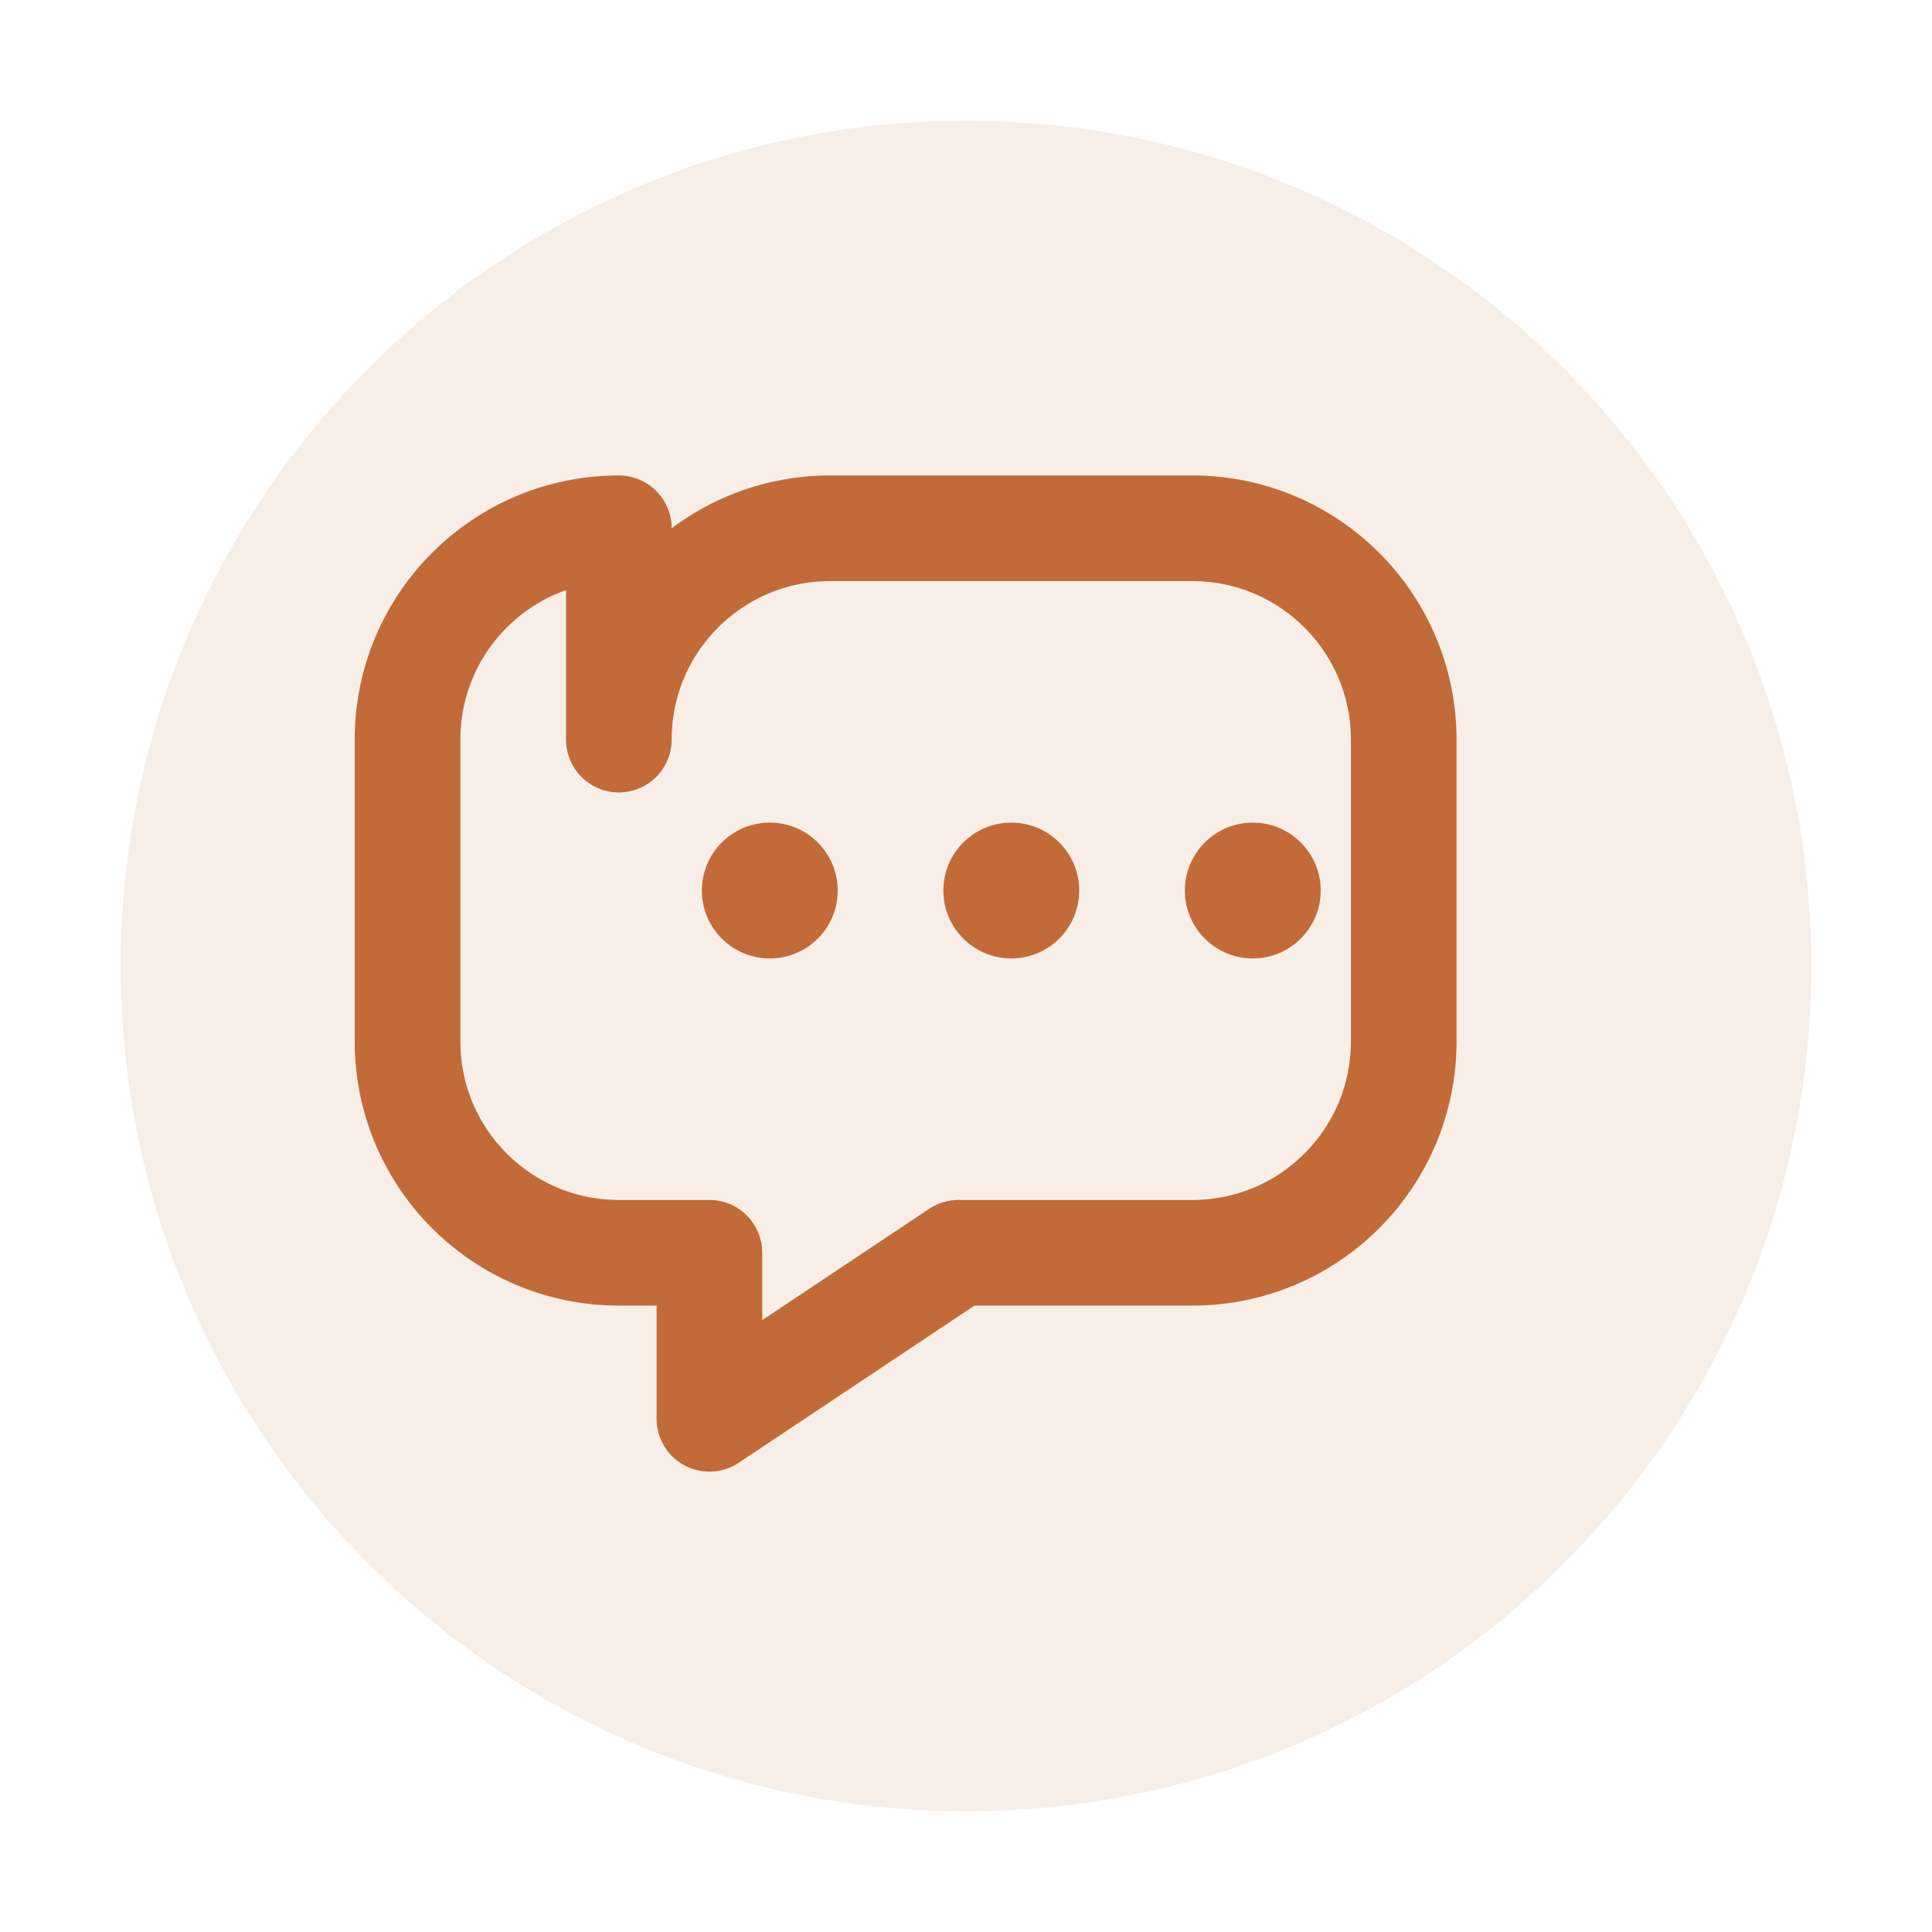
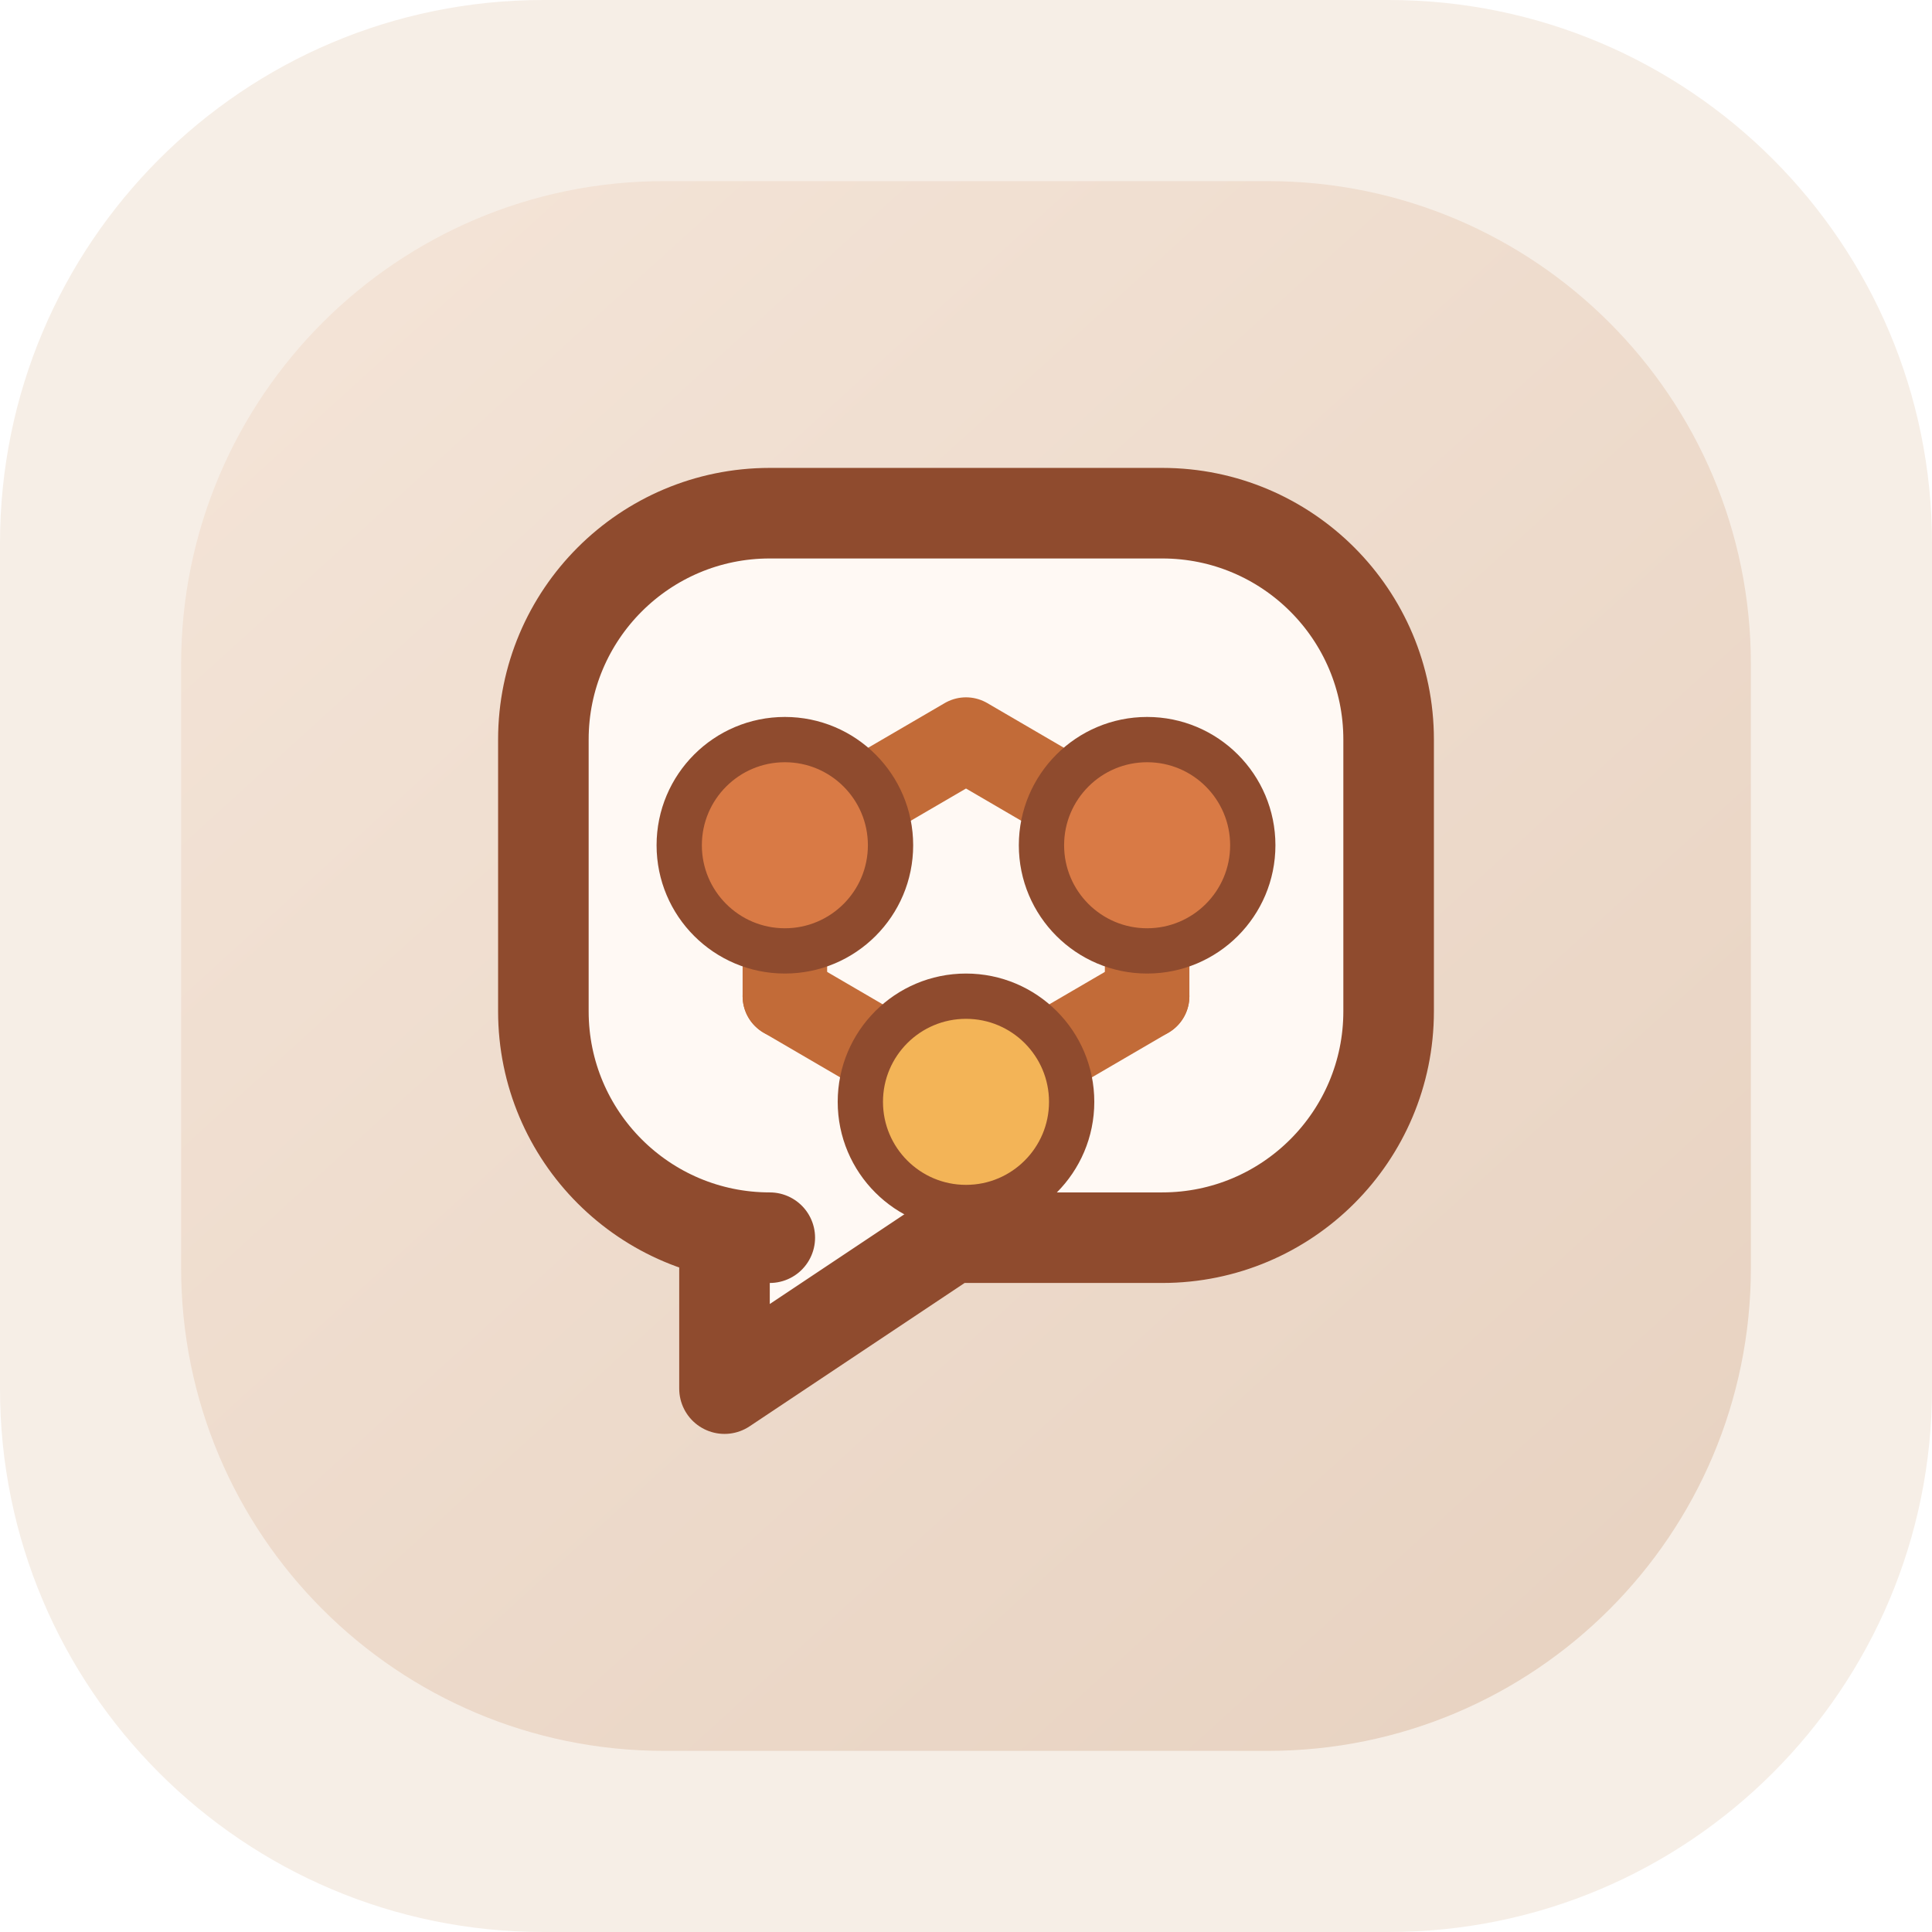
<svg xmlns="http://www.w3.org/2000/svg" width="64" height="64" viewBox="0 0 64 64" fill="none">
-   <circle cx="32" cy="32" r="28" fill="#F7EEE8" />
-   <path d="M20.5 24.5C20.5 20.634 23.634 17.5 27.5 17.5H39.5C43.366 17.5 46.5 20.634 46.5 24.5V34.5C46.5 38.366 43.366 41.5 39.5 41.5H31.75L23.5 47V41.5H20.5C16.634 41.5 13.5 38.366 13.5 34.5V24.5C13.5 20.634 16.634 17.5 20.5 17.5Z" stroke="#C26B38" stroke-width="3.5" stroke-linecap="round" stroke-linejoin="round" />
-   <circle cx="25.5" cy="29.5" r="2.25" fill="#C26B38" />
-   <circle cx="33.5" cy="29.5" r="2.25" fill="#C26B38" />
-   <circle cx="41.5" cy="29.5" r="2.25" fill="#C26B38" />
+   <rect width="64" height="64" rx="18" fill="#F6EEE6" />
+   <rect x="6" y="6" width="52" height="52" rx="16" fill="url(#paint0_linear)" />
+   <path d="M18 24.5C18 20.358 21.358 17 25.5 17H38.5C42.642 17 46 20.358 46 24.5V33.5C46 37.642 42.642 41 38.5 41H31.5L24 46V41H25.5C21.358 41 18 37.642 18 33.5V24.5Z" fill="#FFF9F4" stroke="#8F4B2E" stroke-width="3" stroke-linejoin="round" />
+   <path d="M26 28L32 24.5L38 28" stroke="#C26B38" stroke-width="2.8" stroke-linecap="round" stroke-linejoin="round" />
+   <path d="M26 28V33" stroke="#C26B38" stroke-width="2.8" stroke-linecap="round" />
+   <path d="M38 28V33" stroke="#C26B38" stroke-width="2.8" stroke-linecap="round" />
+   <path d="M26 33L32 36.5L38 33" stroke="#C26B38" stroke-width="2.8" stroke-linecap="round" stroke-linejoin="round" />
+   <circle cx="26" cy="28" r="3.5" fill="#D97A45" stroke="#8F4B2E" stroke-width="1.5" />
+   <circle cx="38" cy="28" r="3.5" fill="#D97A45" stroke="#8F4B2E" stroke-width="1.5" />
+   <circle cx="32" cy="36.5" r="3.5" fill="#F3B457" stroke="#8F4B2E" stroke-width="1.5" />
+   <defs>
+     <linearGradient id="paint0_linear" x1="12" y1="10" x2="52" y2="54" gradientUnits="userSpaceOnUse">
+       <stop stop-color="#F3E3D6" />
+       <stop offset="1" stop-color="#E8D3C2" />
+     </linearGradient>
+   </defs>
</svg>
